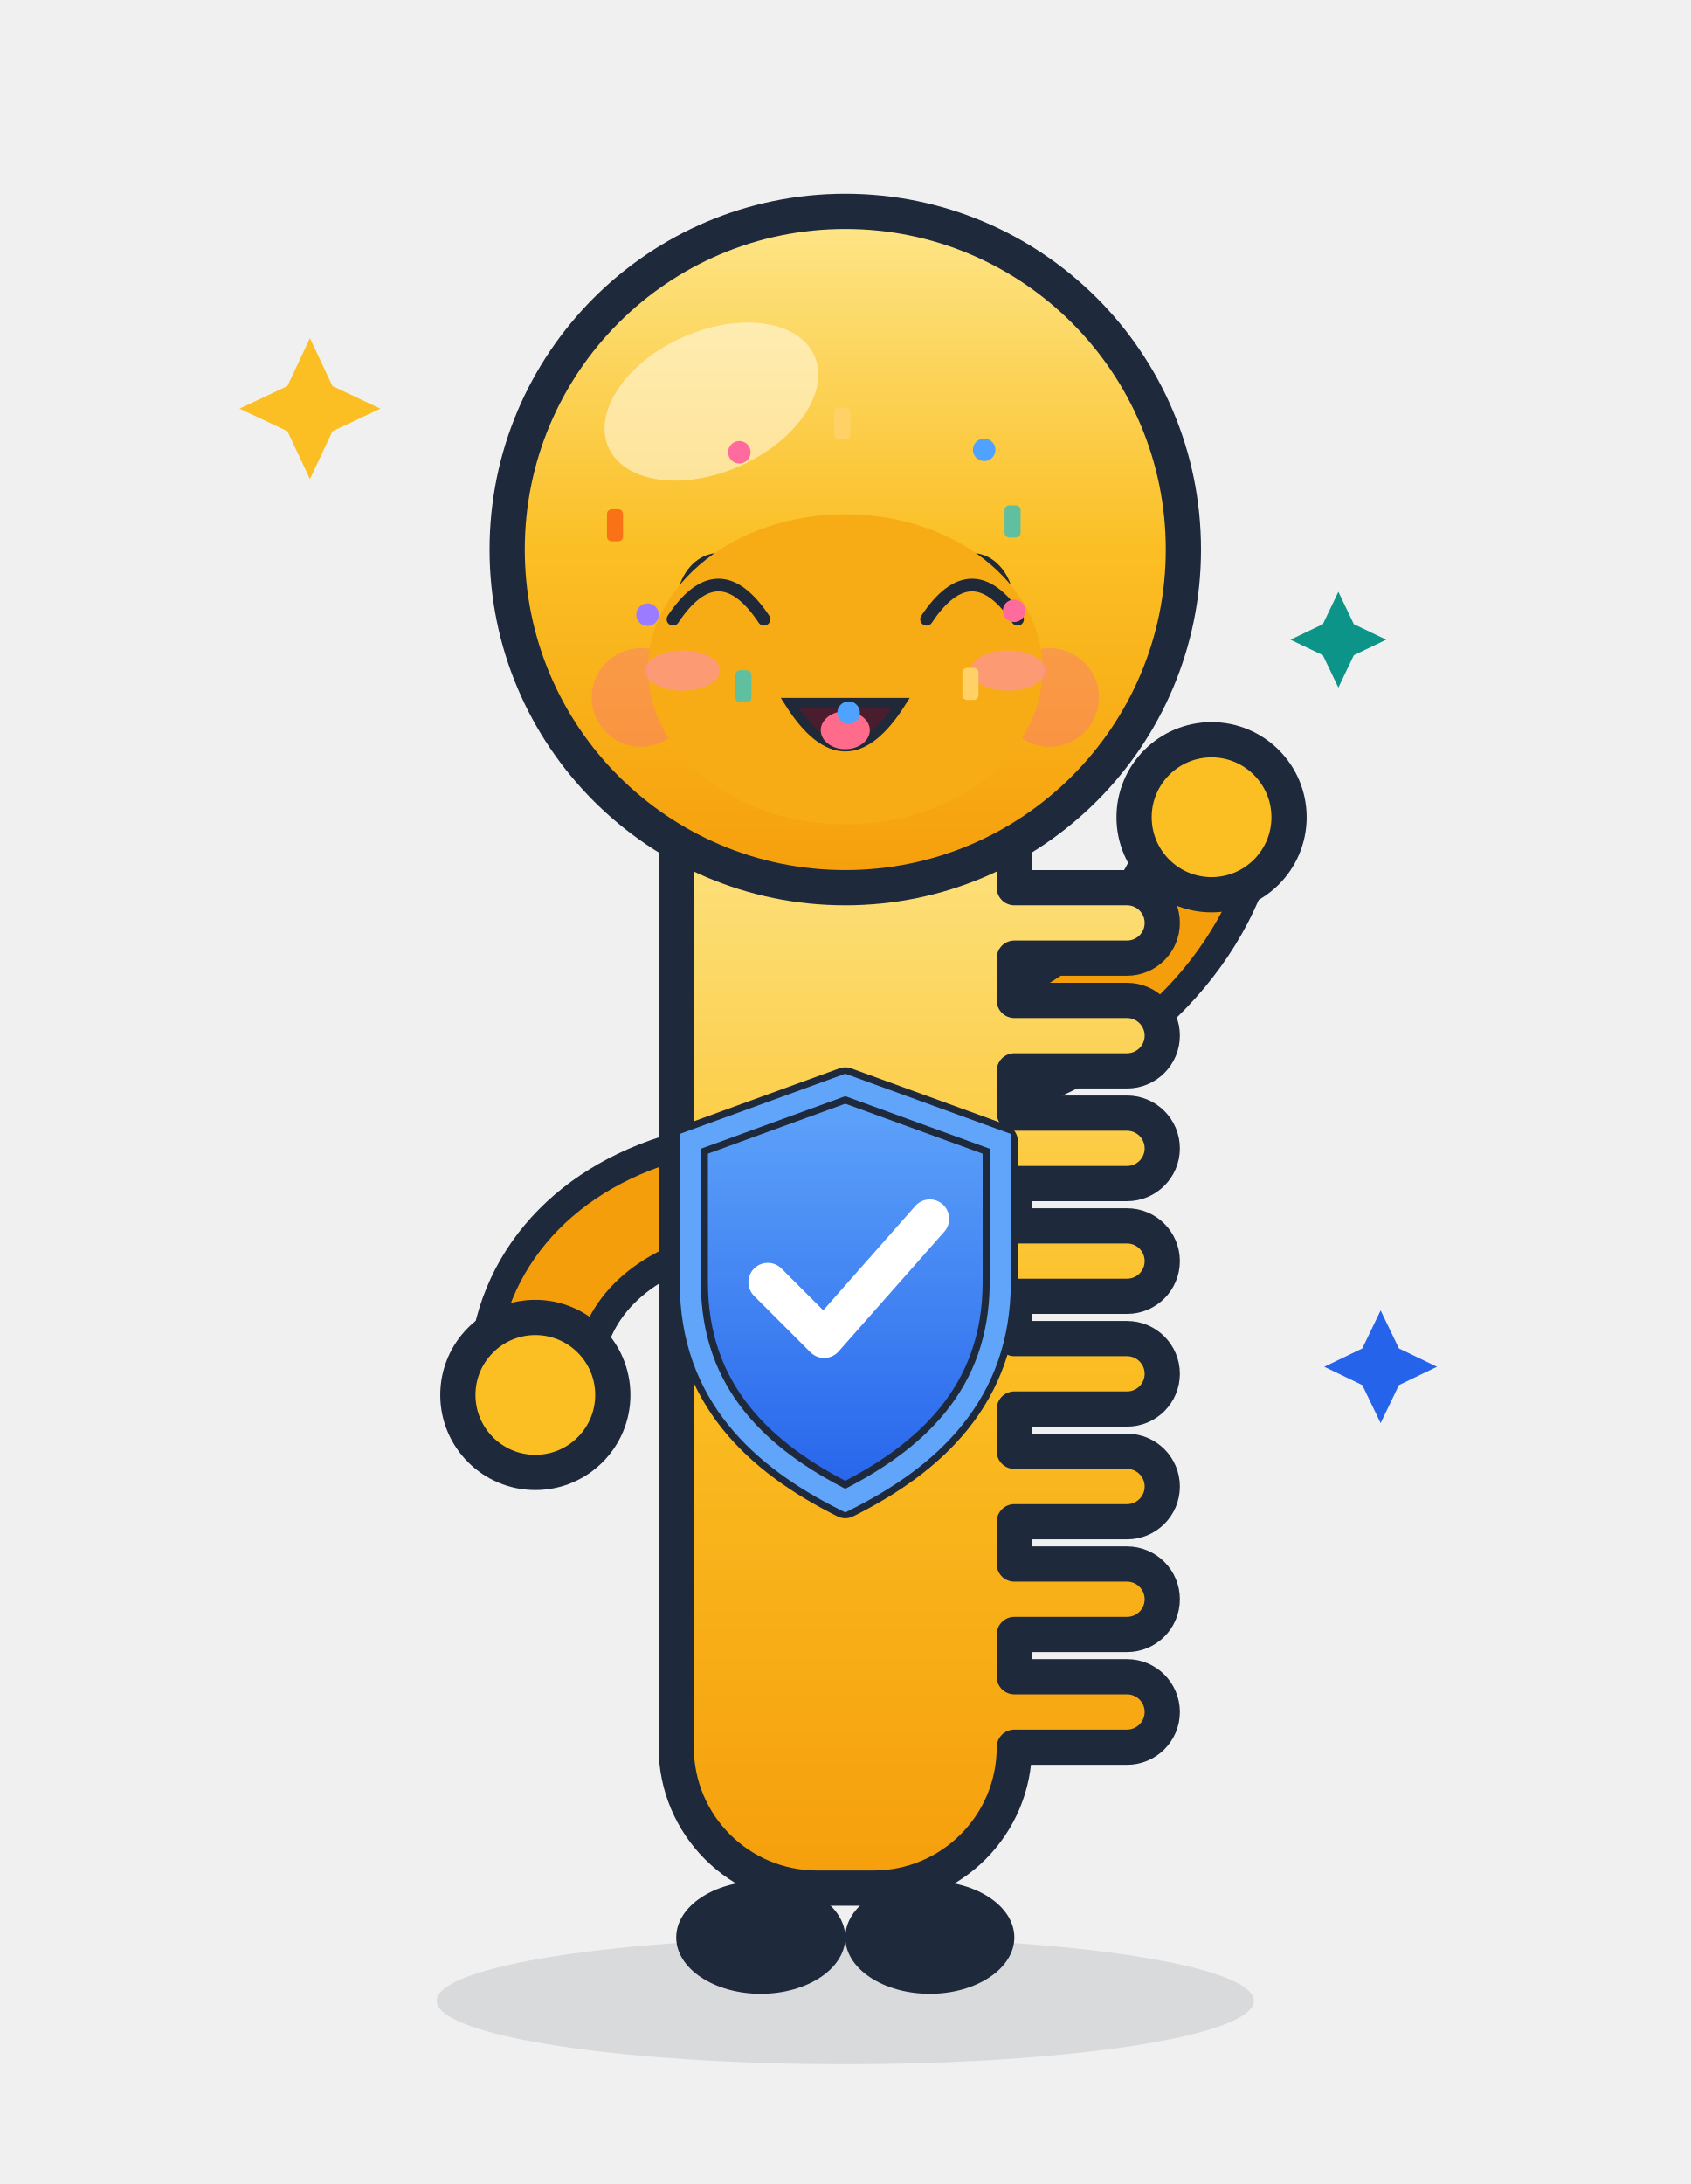
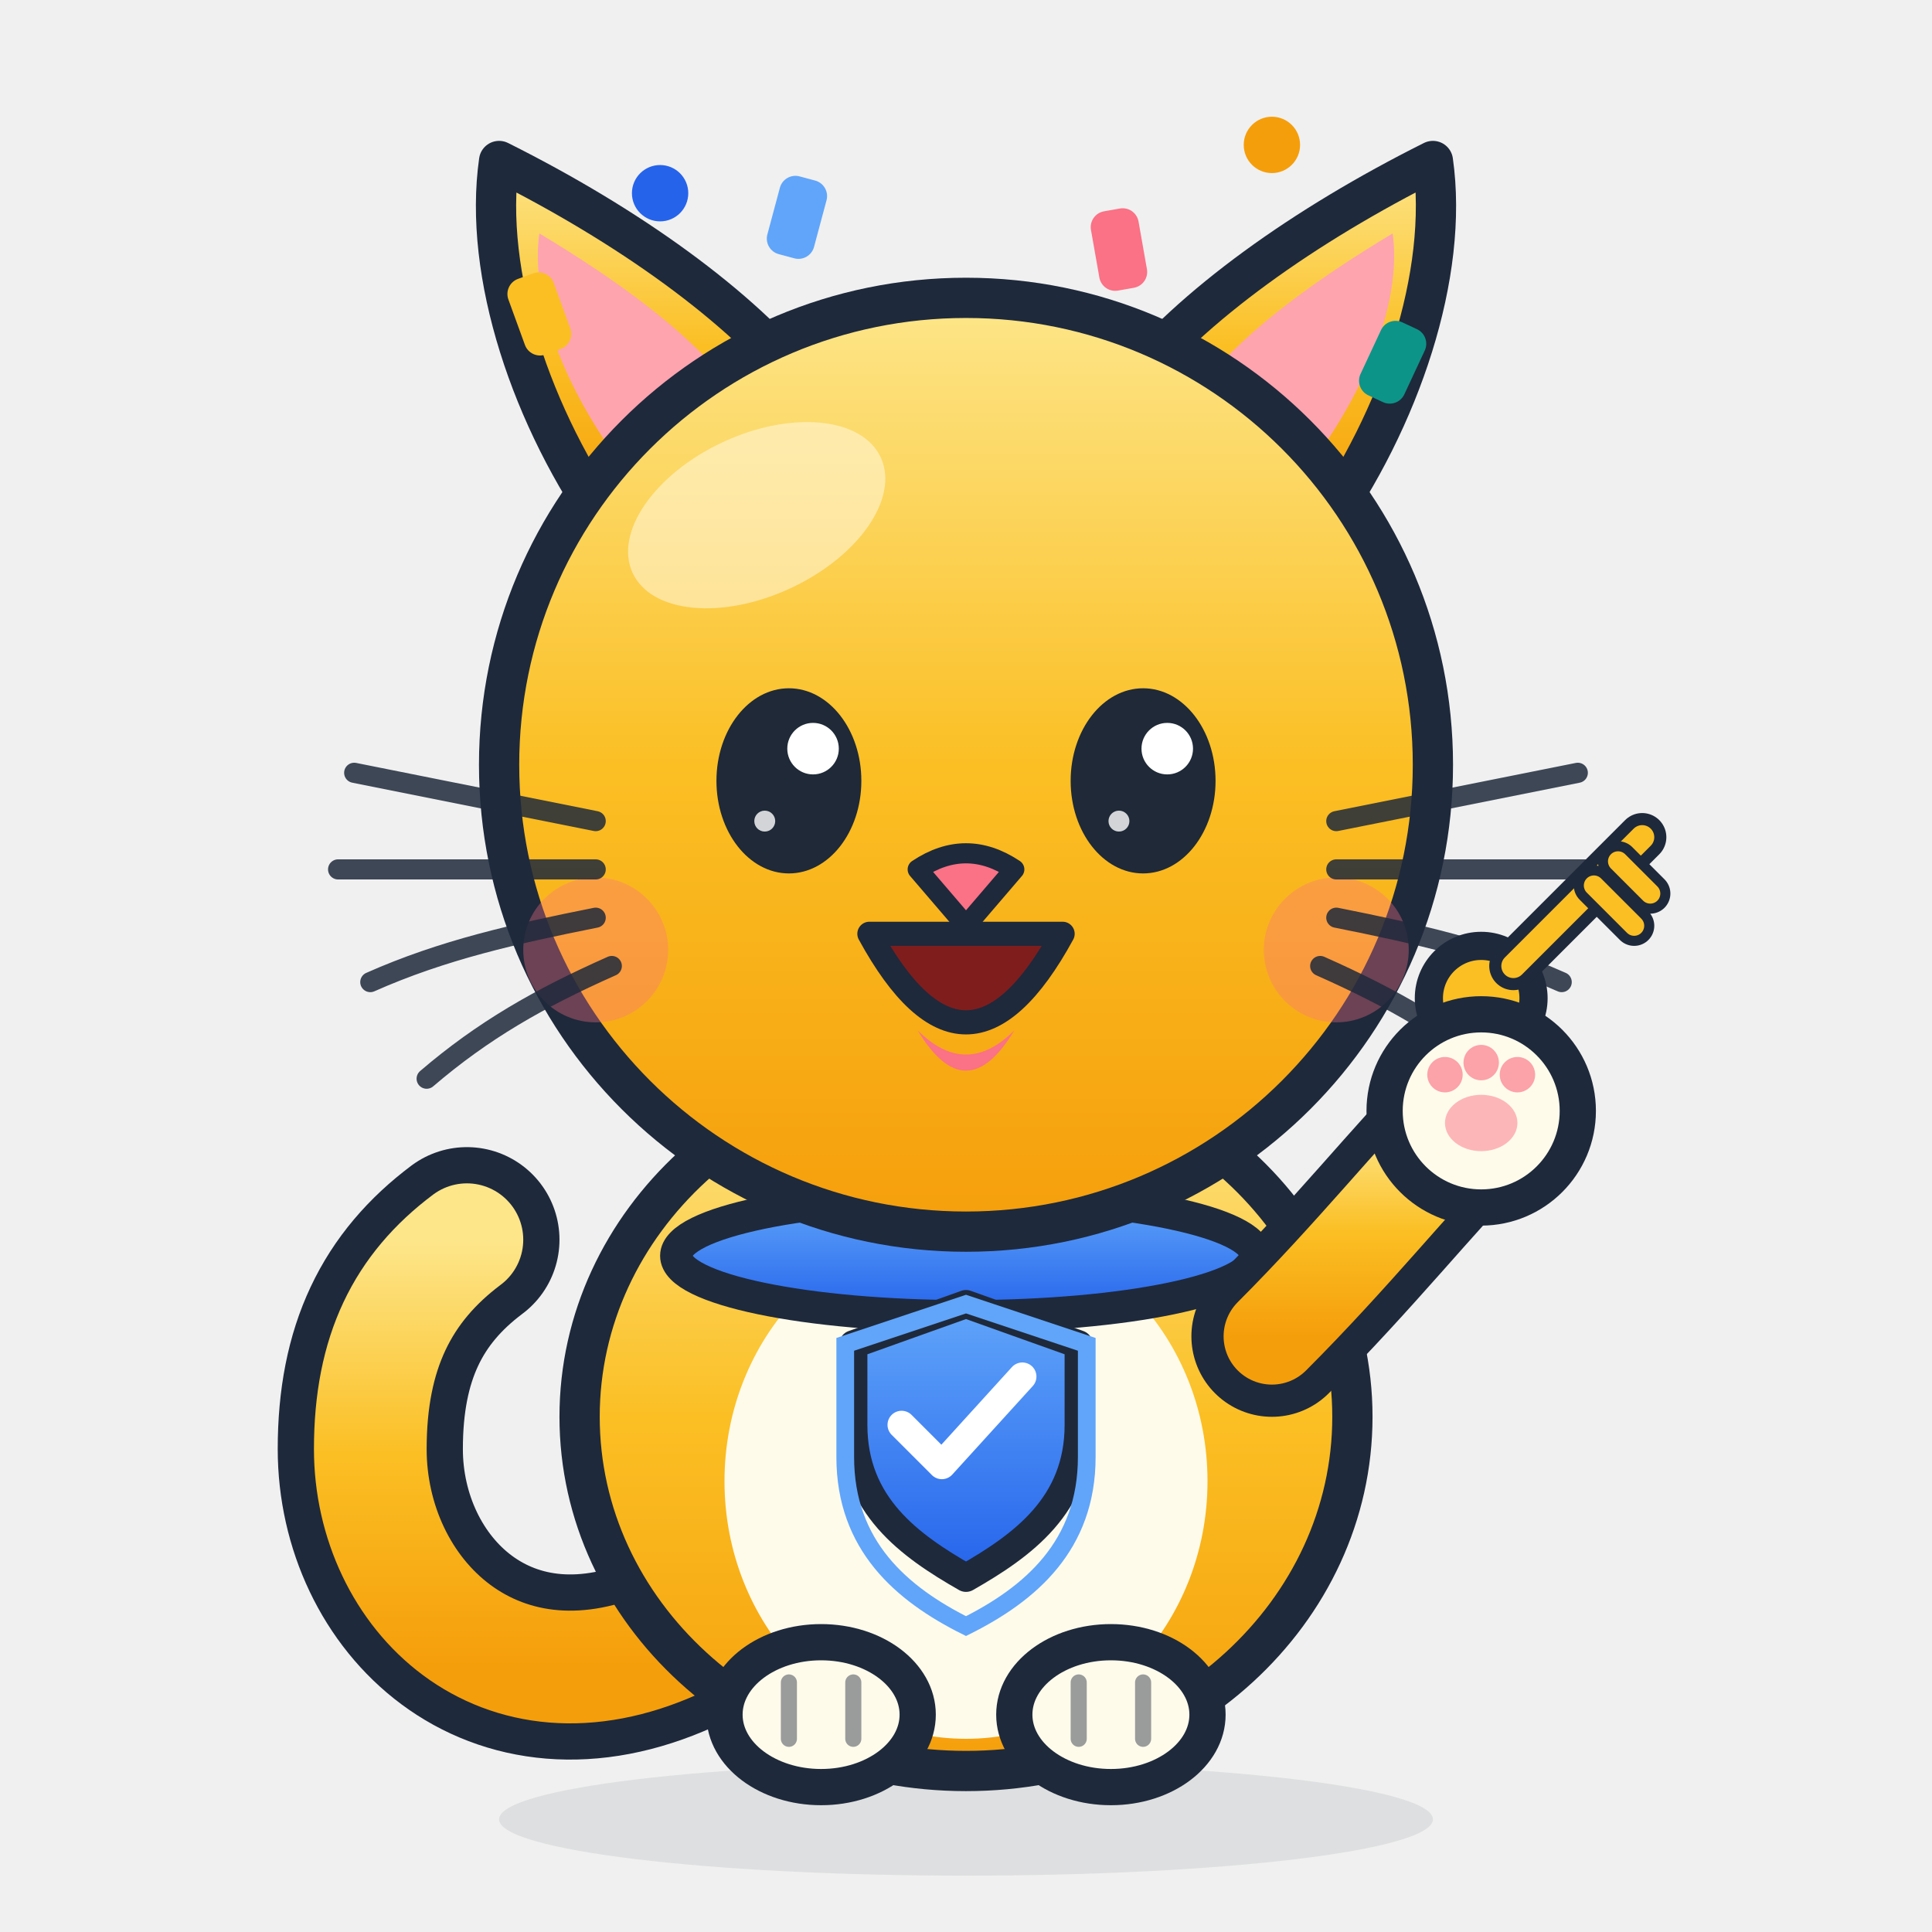
- <svg xmlns="http://www.w3.org/2000/svg" viewBox="0 0 240 310" width="240" height="310" role="img" aria-label="钥匙小卫 Kee · 欢乐 Joy">
+ <svg xmlns="http://www.w3.org/2000/svg" width="88" height="88" viewBox="0 0 240 240" role="img" aria-label="钥匙小卫 Kee · 欢乐 Joy">
  <style>
- .ex-motion { animation: ex-bounce 1.15s ease-in-out infinite; transform-box: fill-box; transform-origin: 50% 50%; }
+ .ex-motion { animation: ex-bob 3.2s ease-in-out infinite; transform-box: fill-box; transform-origin: 50% 50%; }
.ex-anim-tear { animation: ex-tear 1.8s ease-in infinite; transform-box: fill-box; transform-origin: center; }
.ex-anim-sweat { animation: ex-tear 1.5s ease-in infinite; transform-box: fill-box; transform-origin: center; }
.ex-anim-heart { animation: ex-heart 2.2s ease-out infinite; transform-box: fill-box; transform-origin: center; }
.ex-anim-spark { animation: ex-spark 1.9s ease-in-out infinite; transform-box: fill-box; transform-origin: center; }
.ex-anim-rain { animation: ex-rain 1.4s linear infinite; transform-box: fill-box; transform-origin: center; }
.ex-anim-confetti { animation: ex-confetti 2.4s linear infinite; transform-box: fill-box; transform-origin: center; }
.ex-anim-pulse { animation: ex-pulse 1.6s ease-in-out infinite; transform-box: fill-box; transform-origin: center; }
.ex-anim-knock { animation: ex-knock 0.55s ease-in-out infinite; transform-box: fill-box; transform-origin: center; }
.ex-anim-knockline { animation: ex-knockline 0.55s ease-out infinite; transform-box: fill-box; transform-origin: center; }
.ex-anim-palm { animation: ex-palm 0.9s ease-in-out infinite; transform-box: fill-box; transform-origin: center; }
.ex-anim-steam { animation: ex-steam 1.8s ease-out infinite; transform-box: fill-box; transform-origin: center; }
.ex-anim-shock { animation: ex-shock 0.5s ease-in-out infinite; transform-box: fill-box; transform-origin: center; }
.ex-anim-please { animation: ex-please 1.4s ease-in-out infinite; transform-box: fill-box; transform-origin: center; }
.ex-anim-drift { animation: ex-drift 4.5s ease-in-out infinite; transform-box: fill-box; transform-origin: center; }
- @keyframes ex-bounce { 0%,100% { transform: translateY(0); } 35% { transform: translateY(-3.7px); } 55% { transform: translateY(-1.09px); } 75% { transform: translateY(0); } }
+ @keyframes ex-bob { 0%,100% { transform: translateY(0); } 50% { transform: translateY(-2.18px); } }
@keyframes ex-tear { 0% { transform: translateY(0); opacity: 0; } 18% { opacity: 1; } 100% { transform: translateY(8px); opacity: 0; } }
@keyframes ex-heart { 0% { transform: translateY(0) scale(.65); opacity: 0; } 20% { opacity: 1; } 100% { transform: translateY(-12.24px) scale(1.15); opacity: 0; } }
@keyframes ex-spark { 0%,100% { transform: scale(.6) rotate(0deg); opacity: .3; } 50% { transform: scale(1.15) rotate(25deg); opacity: 1; } }
@keyframes ex-rain { 0% { transform: translateY(0); opacity: 0; } 20% { opacity: 1; } 100% { transform: translateY(8.16px); opacity: 0; } }
@keyframes ex-confetti { 0% { transform: translateY(-4px) rotate(0deg); opacity: 1; } 100% { transform: translateY(14px) rotate(200deg); opacity: 0; } }
@keyframes ex-pulse { 0%,100% { transform: scale(1); opacity: .35; } 50% { transform: scale(1.18); opacity: .7; } }
@keyframes ex-knock { 0%,100% { transform: translateX(3.06px); } 35% { transform: translateX(0); } }
@keyframes ex-knockline { 0%,100% { transform: scaleX(.6); opacity: .35; } 35% { transform: scaleX(1); opacity: 1; } }
@keyframes ex-palm { 0%,100% { transform: translateY(0) rotate(0deg); } 50% { transform: translateY(-1px) rotate(-4deg); } }
@keyframes ex-steam { 0% { transform: translateY(0); opacity: .7; } 100% { transform: translateY(-7px); opacity: 0; } }
@keyframes ex-shock { 0%,100% { transform: scaleX(.7); opacity: .4; } 50% { transform: scaleX(1.25); opacity: 1; } }
@keyframes ex-please { 0%,100% { transform: translateY(0); } 50% { transform: translateY(-1.5px); } }
@keyframes ex-drift { 0%,100% { transform: translateY(0); } 50% { transform: translateY(-1.5px); } }
@media (prefers-reduced-motion: reduce) {
  .ex-motion, [class*="ex-anim-"] { animation: none !important; }
}
</style>
-   <g class="ex-motion ex-joy">
-     <g class="ex-base">
-       <defs>
-         <linearGradient id="keeGold" x1="0" y1="0" x2="0" y2="1">
-           <stop offset="0" stop-color="#FDE68A" />
-           <stop offset=".5" stop-color="#FBBF24" />
-           <stop offset="1" stop-color="#F59E0B" />
-         </linearGradient>
-         <linearGradient id="keeShield" x1="0" y1="0" x2="0" y2="1">
-           <stop offset="0" stop-color="#60A5FA" />
-           <stop offset="1" stop-color="#2563EB" />
-         </linearGradient>
-       </defs>
-       <ellipse cx="120" cy="284" rx="58" ry="9" fill="#0F172A" opacity=".10" />
-       <g>
-         <ellipse cx="108" cy="275" rx="12" ry="8" fill="#1E293B" />
-         <ellipse cx="132" cy="275" rx="12" ry="8" fill="#1E293B" />
-         <g>
-           <path d="M138 150 C154 146 168 134 172 118" fill="none" stroke="#1E293B" stroke-width="19" stroke-linecap="round" />
-           <path d="M138 150 C154 146 168 134 172 118" fill="none" stroke="#F59E0B" stroke-width="11" stroke-linecap="round" />
-           <circle cx="172" cy="116" r="11" fill="#FBBF24" stroke="#1E293B" stroke-width="5" />
-         </g>
-         <path d="M98 170 C84 174 76 184 76 196" fill="none" stroke="#1E293B" stroke-width="19" stroke-linecap="round" />
-         <path d="M98 170 C84 174 76 184 76 196" fill="none" stroke="#F59E0B" stroke-width="11" stroke-linecap="round" />
-         <circle cx="76" cy="198" r="11" fill="#FBBF24" stroke="#1E293B" stroke-width="5" />
-         <path d="M96 110 H144 V126 h16 a5 5 0 0 1 0 10 h-16 V142 h16 a5 5 0 0 1 0 10 h-16 V158 h16 a5 5 0 0 1 0 10 h-16 V174 h16 a5 5 0 0 1 0 10 h-16 V190 h16 a5 5 0 0 1 0 10 h-16 V206 h16 a5 5 0 0 1 0 10 h-16 V222 h16 a5 5 0 0 1 0 10 h-16 V238 h16 a5 5 0 0 1 0 10 h-16 V248 a20 20 0 0 1 -20 20 H116 a20 20 0 0 1 -20 -20 Z" fill="url(#keeGold)" stroke="#1E293B" stroke-width="5" stroke-linejoin="round" />
-         <path d="M120 154 L142 162 V182 C142 198 132 207 120 213 C108 207 98 198 98 182 V162 Z" fill="url(#keeShield)" stroke="#1E293B" stroke-width="5" stroke-linejoin="round" />
-         <path d="M109 182 l8 8 l15 -17" fill="none" stroke="#FFFFFF" stroke-width="5.5" stroke-linecap="round" stroke-linejoin="round" />
-         <g transform="translate(120 182)">
-           <path d="M0 -28 L22 -20 V0 C22 16 12 25 0 31 C-12 25 -22 16 -22 0 V-20 Z" fill="none" stroke="#60A5FA" stroke-width="3">
-         
-         
-       </path>
-         </g>
-         <circle cx="120" cy="78" r="48" fill="url(#keeGold)" stroke="#1E293B" stroke-width="5" />
-         <ellipse cx="101" cy="57" rx="16" ry="10" fill="#FFFBEB" opacity=".55" transform="rotate(-24 101 57)" />
-         <ellipse cx="102" cy="86" rx="6" ry="7.5" fill="#1F2937">
-       
-     </ellipse>
-         <ellipse cx="138" cy="86" rx="6" ry="7.5" fill="#1F2937">
-       
-     </ellipse>
-         <circle cx="104" cy="83" r="2.2" fill="#FFFFFF" />
-         <circle cx="140" cy="83" r="2.2" fill="#FFFFFF" />
-         <circle cx="91" cy="99" r="7" fill="#FB7185" opacity=".4" />
-         <circle cx="149" cy="99" r="7" fill="#FB7185" opacity=".4" />
-         <path d="M108 97 q12 14 24 0" fill="none" stroke="#1F2937" stroke-width="4.5" stroke-linecap="round" />
-       </g>
-       <path d="M44 48 l3.2 6.8 6.8 3.2 -6.8 3.2 -3.2 6.8 -3.2 -6.8 -6.8 -3.2 6.8 -3.2 z" fill="#FBBF24">
-     
-   </path>
-       <path d="M196 186 l2.6 5.4 5.4 2.6 -5.4 2.6 -2.6 5.4 -2.6 -5.4 -5.4 -2.6 5.4 -2.6 z" fill="#2563EB">
-     
-   </path>
-       <path d="M190 84 l2.2 4.6 4.6 2.2 -4.6 2.2 -2.2 4.6 -2.2 -4.6 -4.6 -2.2 4.6 -2.2 z" fill="#0D9488">
-     
-   </path>
+   <defs>
+     <linearGradient id="keeGold" x1="0" y1="0" x2="0" y2="1">
+       <stop offset="0" stop-color="#FDE68A" />
+       <stop offset=".5" stop-color="#FBBF24" />
+       <stop offset="1" stop-color="#F59E0B" />
+     </linearGradient>
+     <linearGradient id="keeShield" x1="0" y1="0" x2="0" y2="1">
+       <stop offset="0" stop-color="#60A5FA" />
+       <stop offset="1" stop-color="#2563EB" />
+     </linearGradient>
+   </defs>
+   <ellipse cx="120" cy="226" rx="58" ry="7" fill="#0F172A" opacity=".08" />
+   <g class="ex-motion">
+     <path d="M84 204 C62 214 46 198 46 180 C46 168 50 160 58 154" fill="none" stroke="#1E293B" stroke-width="23" stroke-linecap="round" />
+     <path d="M84 204 C62 214 46 198 46 180 C46 168 50 160 58 154" fill="none" stroke="url(#keeGold)" stroke-width="14" stroke-linecap="round" />
+     <ellipse cx="120" cy="176" rx="48" ry="44" fill="url(#keeGold)" stroke="#1E293B" stroke-width="5" />
+     <ellipse cx="120" cy="184" rx="30" ry="32" fill="#FFFBEB" />
+     <ellipse cx="102" cy="213" rx="12" ry="9" fill="#FFFBEB" stroke="#1E293B" stroke-width="4.5" />
+     <ellipse cx="138" cy="213" rx="12" ry="9" fill="#FFFBEB" stroke="#1E293B" stroke-width="4.5" />
+     <path d="M98 209 v7 M106 209 v7 M134 209 v7 M142 209 v7" fill="none" stroke="#1E293B" stroke-width="2" stroke-linecap="round" opacity=".45" />
+     <ellipse cx="120" cy="156" rx="36" ry="7.5" fill="url(#keeShield)" stroke="#1E293B" stroke-width="4" />
+     <g>
+       <path d="M76 66 C66 52 60 34 62 20 C78 28 92 38 100 48 Z" fill="url(#keeGold)" stroke="#1E293B" stroke-width="5" stroke-linejoin="round" />
+       <path d="M76 56 C69 46 66 36 67 29 C77 35 85 41 90 47 Z" fill="#FDA4AF" />
+       <path d="M164 66 C174 52 180 34 178 20 C162 28 148 38 140 48 Z" fill="url(#keeGold)" stroke="#1E293B" stroke-width="5" stroke-linejoin="round" />
+       <path d="M164 56 C171 46 174 36 173 29 C163 35 155 41 150 47 Z" fill="#FDA4AF" />
+       <circle cx="120" cy="95" r="58" fill="url(#keeGold)" stroke="#1E293B" stroke-width="5" />
+       <ellipse cx="94" cy="64" rx="17" ry="10" fill="#FFFBEB" opacity=".5" transform="rotate(-25 94 64)" />
+       <path d="M114 108 Q120 104 126 108 L120 115 Z" fill="#FB7185" stroke="#1E293B" stroke-width="2.5" stroke-linejoin="round" />
+       <circle cx="74" cy="118" r="9" fill="#FB7185" opacity=".35" />
+       <circle cx="166" cy="118" r="9" fill="#FB7185" opacity=".35" />
+       <ellipse cx="98" cy="97" rx="9" ry="11.5" fill="#1F2937" />
+       <ellipse cx="142" cy="97" rx="9" ry="11.5" fill="#1F2937" />
+       <circle cx="101" cy="93" r="3.2" fill="#FFFFFF" />
+       <circle cx="145" cy="93" r="3.2" fill="#FFFFFF" />
+       <circle cx="95" cy="102" r="1.3" fill="#FFFFFF" opacity=".8" />
+       <circle cx="139" cy="102" r="1.3" fill="#FFFFFF" opacity=".8" />
+       <path d="M108 116 Q120 138 132 116 Z" fill="#7F1D1D" stroke="#1E293B" stroke-width="3" stroke-linejoin="round" />
+       <path d="M114 128 Q120 134 126 128 Q120 138 114 128 Z" fill="#FB7185" />
+       <path d="M74 102 C64 100 54 98 44 96 M74 108 C63 108 53 108 42 108 M74 114 C64 116 55 118 46 122 M76 120 C67 124 60 128 53 134" fill="none" stroke="#1E293B" stroke-width="2.5" stroke-linecap="round" opacity=".85" />
+       <path d="M166 102 C176 100 186 98 196 96 M166 108 C177 108 187 108 198 108 M166 114 C176 116 185 118 194 122 M164 120 C173 124 180 128 187 134" fill="none" stroke="#1E293B" stroke-width="2.5" stroke-linecap="round" opacity=".85" />
    </g>
-     <g class="ex-face">
-       <ellipse cx="120" cy="95" rx="28" ry="22" fill="#F7AC15" />
-       <path d="M 95.54,87.9 Q 102,78.18 108.46,87.9" fill="none" stroke="#1F2937" stroke-width="1.8" stroke-linecap="round" />
-       <path d="M 131.54,87.9 Q 138,78.18 144.46,87.9" fill="none" stroke="#1F2937" stroke-width="1.8" stroke-linecap="round" />
-       <path d="M 112.08,99.74 Q 120,112.22 127.92,99.74 Z" fill="#4A1D2E" stroke="#1F2937" stroke-width="1.36" />
-       <ellipse cx="120" cy="103.65" rx="3.48" ry="2.69" fill="#FF6B8A" />
-       <ellipse class="ex-anim-pulse" cx="96.9" cy="95.18" rx="5.3" ry="2.86" fill="#FF8FB3" opacity="0.6" />
-       <ellipse class="ex-anim-pulse" cx="143.1" cy="95.18" rx="5.3" ry="2.86" fill="#FF8FB3" opacity="0.6" />
-       <g transform="translate(143.97 86.7)">
-         <circle class="ex-anim-confetti" style="animation-delay:0.0s" r="1.6" fill="#FF6B9D" />
-       </g>
-       <g transform="translate(137.77 97.07)">
-         <rect class="ex-anim-confetti" style="animation-delay:0.16s" x="-1.14" y="-2.28" width="2.28" height="4.56" rx="0.68" fill="#FFD166" />
-       </g>
-       <g transform="translate(120.48 101.16)">
-         <circle class="ex-anim-confetti" style="animation-delay:0.32s" r="1.6" fill="#4FA3FF" />
-       </g>
-       <g transform="translate(105.54 97.41)">
-         <rect class="ex-anim-confetti" style="animation-delay:0.48s" x="-1.14" y="-2.28" width="2.28" height="4.56" rx="0.68" fill="#5FBF9F" />
-       </g>
-       <g transform="translate(91.93 87.25)">
-         <circle class="ex-anim-confetti" style="animation-delay:0.64s" r="1.6" fill="#9B7BFF" />
-       </g>
-       <g transform="translate(87.31 74.56)">
-         <rect class="ex-anim-confetti" style="animation-delay:0.8s" x="-1.14" y="-2.28" width="2.28" height="4.56" rx="0.68" fill="#F97316" />
-       </g>
-       <g transform="translate(104.96 64.19)">
-         <circle class="ex-anim-confetti" style="animation-delay:0.96s" r="1.6" fill="#FF6B9D" />
-       </g>
-       <g transform="translate(119.58 60.1)">
-         <rect class="ex-anim-confetti" style="animation-delay:1.12s" x="-1.14" y="-2.28" width="2.28" height="4.56" rx="0.68" fill="#FFD166" />
-       </g>
-       <g transform="translate(139.72 63.85)">
-         <circle class="ex-anim-confetti" style="animation-delay:1.28s" r="1.6" fill="#4FA3FF" />
-       </g>
-       <g transform="translate(143.75 74.01)">
-         <rect class="ex-anim-confetti" style="animation-delay:1.44s" x="-1.14" y="-2.28" width="2.28" height="4.56" rx="0.68" fill="#5FBF9F" />
-       </g>
+     <path d="M120 162 L134 167 V177 C134 187 127 192 120 196 C113 192 106 187 106 177 V167 Z" fill="url(#keeShield)" stroke="#1E293B" stroke-width="3.5" stroke-linejoin="round" />
+     <g transform="translate(120 179)">
+       <path class="ex-anim-pulse" d="M0 -17 L15 -12 V2 C15 13 8 19 0 23 C-8 19 -15 13 -15 2 V-12 Z" fill="none" stroke="#60A5FA" stroke-width="2.2" />
+     </g>
+     <path d="M112 177 l5 5 l10 -11" fill="none" stroke="#FFFFFF" stroke-width="3.5" stroke-linecap="round" stroke-linejoin="round" />
+     <g>
+       <circle cx="184" cy="124" r="6.5" fill="#FBBF24" stroke="#1E293B" stroke-width="3.5" />
+       <path d="M188 120 L204 104" fill="none" stroke="#1E293B" stroke-width="6" stroke-linecap="round" />
+       <path d="M188 120 L204 104" fill="none" stroke="#FBBF24" stroke-width="3" stroke-linecap="round" />
+       <path d="M198 110 l5 5 M201 107 l4 4" fill="none" stroke="#1E293B" stroke-width="5" stroke-linecap="round" />
+       <path d="M198 110 l5 5 M201 107 l4 4" fill="none" stroke="#FBBF24" stroke-width="2.5" stroke-linecap="round" />
+       <path d="M158 166 C168 156 176 146 182 140" fill="none" stroke="#1E293B" stroke-width="20" stroke-linecap="round" />
+       <path d="M158 166 C168 156 176 146 182 140" fill="none" stroke="url(#keeGold)" stroke-width="12" stroke-linecap="round" />
+       <circle cx="184" cy="138" r="12" fill="#FFFBEB" stroke="#1E293B" stroke-width="4.5" />
+       <circle cx="179.5" cy="133.5" r="2.2" fill="#FB7185" opacity=".65" />
+       <circle cx="184" cy="132" r="2.2" fill="#FB7185" opacity=".65" />
+       <circle cx="188.5" cy="133.5" r="2.2" fill="#FB7185" opacity=".65" />
+       <ellipse cx="184" cy="139.5" rx="4.5" ry="3.5" fill="#FB7185" opacity=".5" />
+     </g>
+     <g class="ex-anim-confetti">
+       <rect x="64" y="34" width="6" height="10" rx="2" fill="#FBBF24" transform="rotate(-20 67 39)" />
+       <rect x="96" y="22" width="6" height="10" rx="2" fill="#60A5FA" transform="rotate(15 99 27)" />
+       <rect x="136" y="26" width="6" height="10" rx="2" fill="#FB7185" transform="rotate(-10 139 31)" />
+       <rect x="170" y="40" width="6" height="10" rx="2" fill="#0D9488" transform="rotate(25 173 45)" />
+       <circle cx="82" cy="24" r="3.5" fill="#2563EB" />
+       <circle cx="158" cy="18" r="3.5" fill="#F59E0B" />
    </g>
  </g>
</svg>
